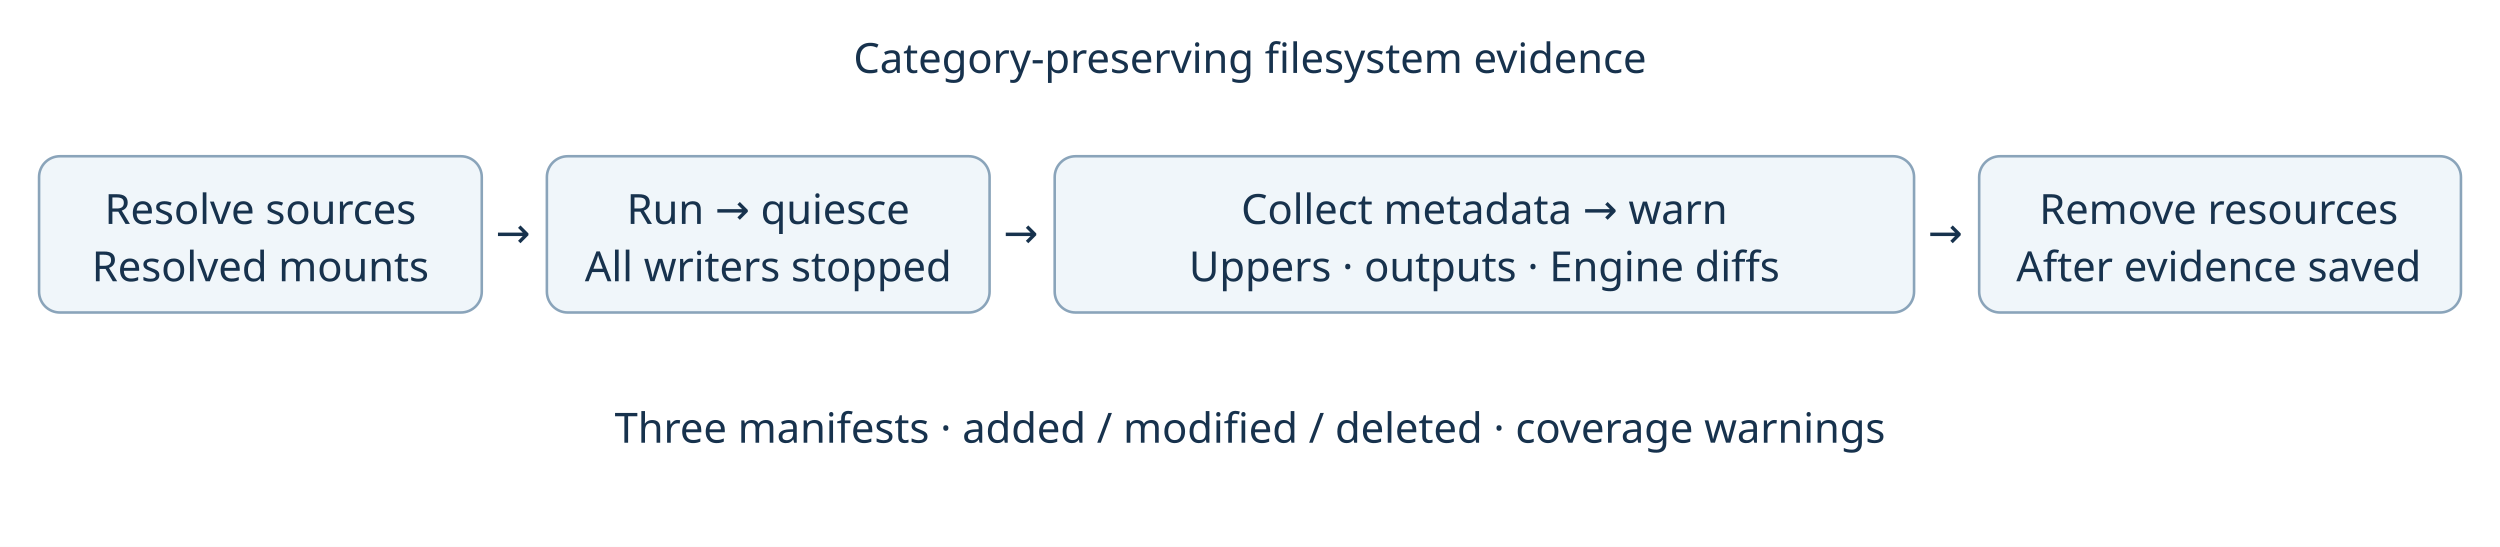
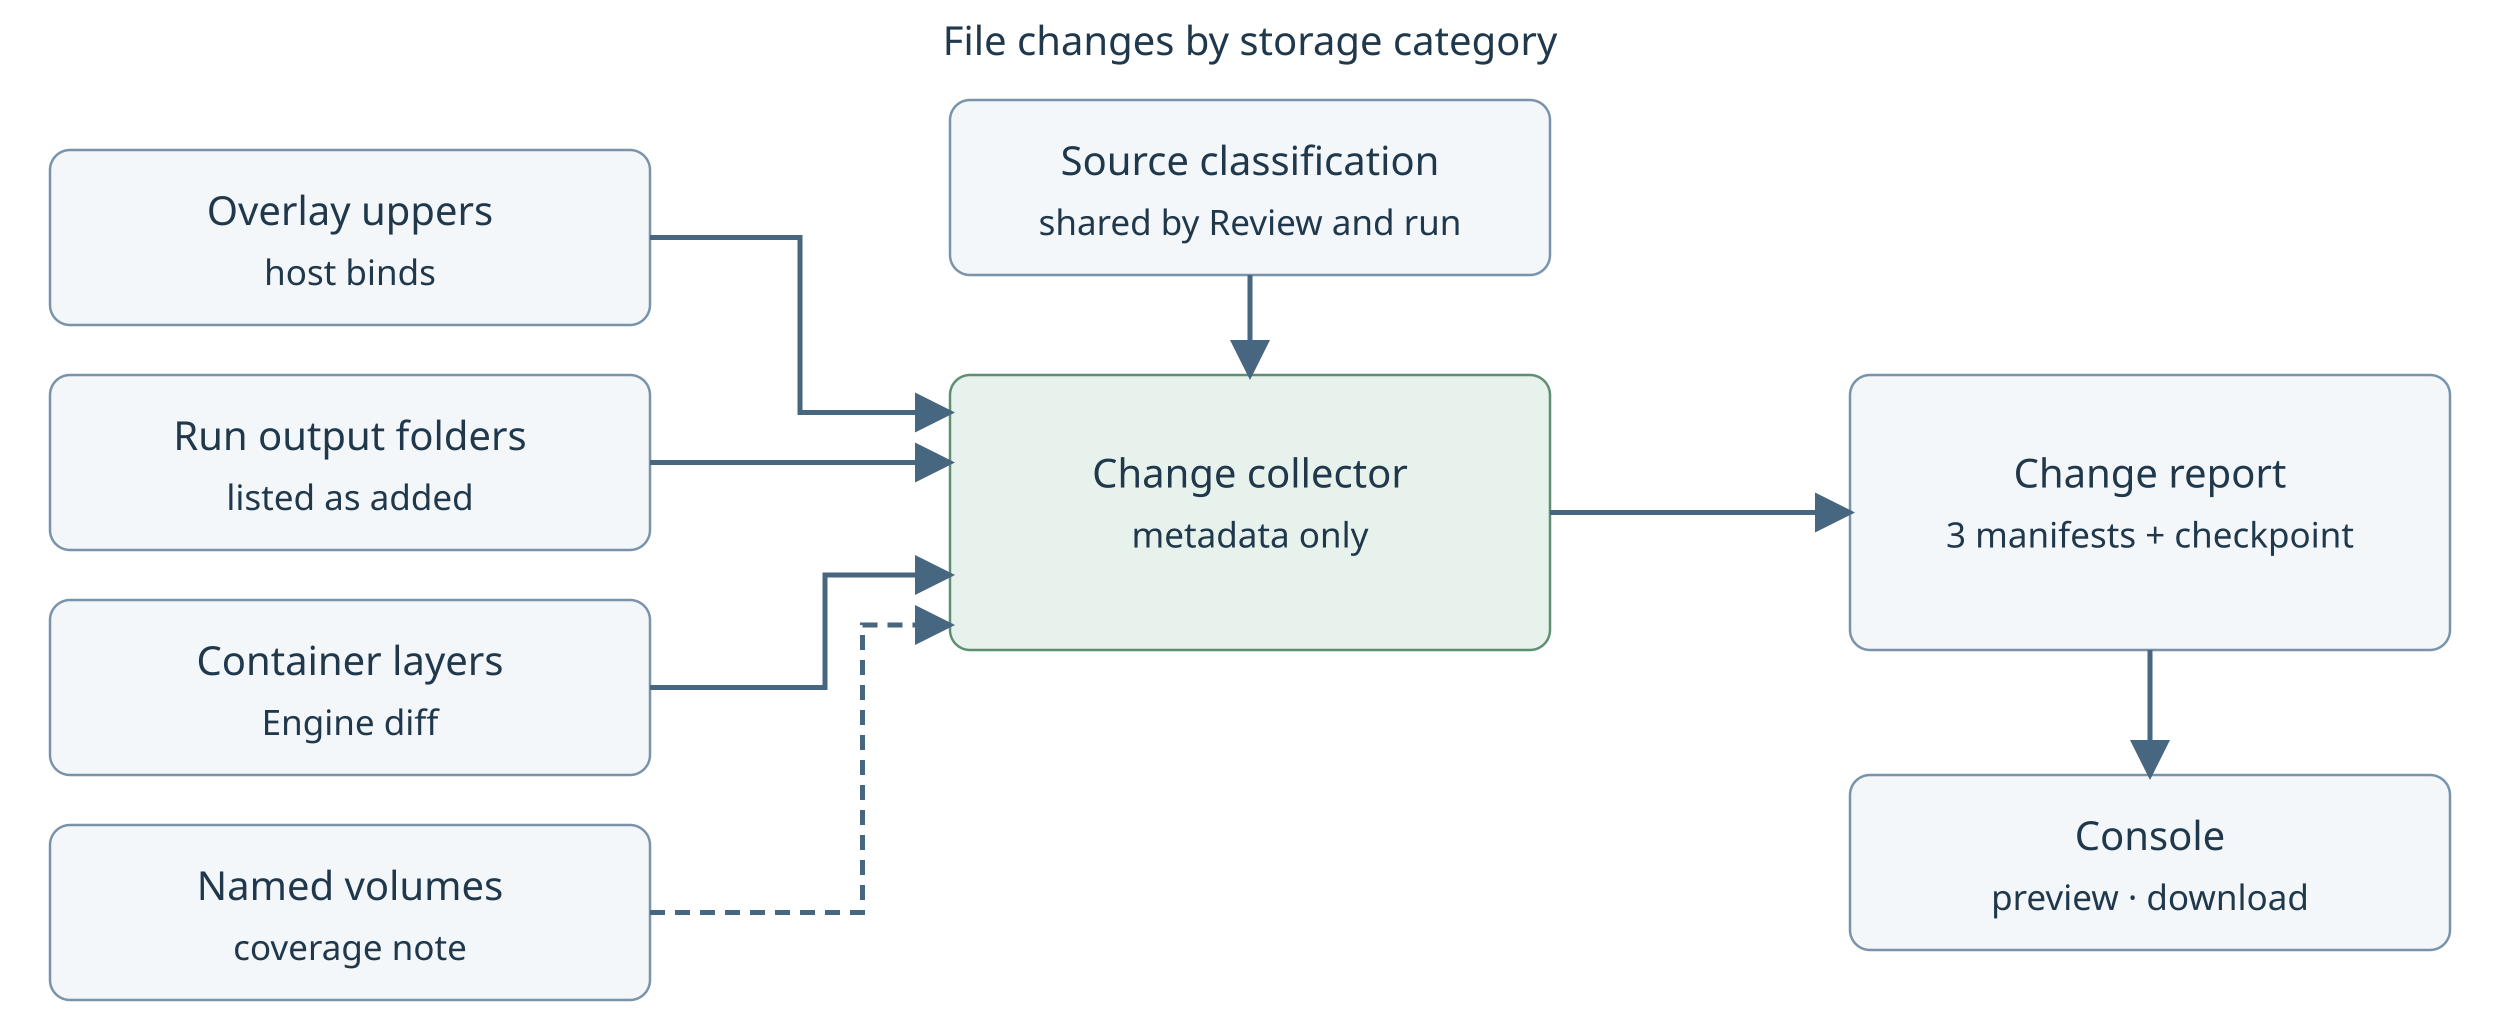
- <svg xmlns="http://www.w3.org/2000/svg" width="960" height="210" viewBox="0 0 960 210">
-   <style>text{font:16px sans-serif;text-anchor:middle;fill:#17324d}rect{fill:#f0f6fa;stroke:#8aa4ba}</style>
-   <rect width="960" height="210" style="fill:white;stroke:none" />
-   <text x="480" y="28">Category-preserving filesystem evidence</text>
-   <rect x="15" y="60" width="170" height="60" rx="8" />
-   <text x="100" y="86">Resolve sources</text>
-   <text x="100" y="108">Resolved mounts</text>
-   <rect x="210" y="60" width="170" height="60" rx="8" />
-   <text x="295" y="86">Run → quiesce</text>
-   <text x="295" y="108">All writers stopped</text>
-   <rect x="405" y="60" width="330" height="60" rx="8" />
-   <text x="570" y="86">Collect metadata → warn</text>
-   <text x="570" y="108">Uppers · outputs · Engine diffs</text>
-   <rect x="760" y="60" width="185" height="60" rx="8" />
-   <text x="852" y="86">Remove resources</text>
-   <text x="852" y="108">After evidence saved</text>
-   <text x="197" y="95">→</text>
-   <text x="392" y="95">→</text>
-   <text x="747" y="95">→</text>
-   <text x="480" y="170">Three manifests · added / modified / deleted · coverage warnings</text>
+ <svg xmlns="http://www.w3.org/2000/svg" width="1000" height="410" viewBox="0 0 1000 410">
+   <defs>
+     <marker id="a" markerWidth="8" markerHeight="8" refX="7" refY="4" orient="auto">
+       <path d="M0 0L8 4L0 8" fill="#476680" />
+     </marker>
+   </defs>
+   <style>text{font:16px sans-serif;fill:#20384c;text-anchor:middle}.small{font-size:14px}rect{fill:#f4f7fa;stroke:#7994aa}.core{fill:#e8f2ec;stroke:#5f8f73}.line{fill:none;stroke:#476680;stroke-width:2;marker-end:url(#a)}.dash{stroke-dasharray:6 4}</style>
+   <rect width="1000" height="410" style="fill:white;stroke:none" />
+   <text x="500" y="22">File changes by storage category</text>
+   <rect x="20" y="60" width="240" height="70" rx="8" />
+   <text x="140" y="90">Overlay uppers</text>
+   <text x="140" y="114" class="small">host binds</text>
+   <rect x="20" y="150" width="240" height="70" rx="8" />
+   <text x="140" y="180">Run output folders</text>
+   <text x="140" y="204" class="small">listed as added</text>
+   <rect x="20" y="240" width="240" height="70" rx="8" />
+   <text x="140" y="270">Container layers</text>
+   <text x="140" y="294" class="small">Engine diff</text>
+   <rect x="20" y="330" width="240" height="70" rx="8" />
+   <text x="140" y="360">Named volumes</text>
+   <text x="140" y="384" class="small">coverage note</text>
+   <rect x="380" y="40" width="240" height="70" rx="8" />
+   <text x="500" y="70">Source classification</text>
+   <text x="500" y="94" class="small">shared by Review and run</text>
+   <rect class="core" x="380" y="150" width="240" height="110" rx="8" />
+   <text x="500" y="195">Change collector</text>
+   <text x="500" y="219" class="small">metadata only</text>
+   <rect x="740" y="150" width="240" height="110" rx="8" />
+   <text x="860" y="195">Change report</text>
+   <text x="860" y="219" class="small">3 manifests + checkpoint</text>
+   <rect x="740" y="310" width="240" height="70" rx="8" />
+   <text x="860" y="340">Console</text>
+   <text x="860" y="364" class="small">preview · download</text>
+   <path class="line" d="M500 110V150" />
+   <path class="line" d="M260 95H320V165H380" />
+   <path class="line" d="M260 185H380" />
+   <path class="line" d="M260 275H330V230H380" />
+   <path class="line dash" d="M260 365H345V250H380" />
+   <path class="line" d="M620 205H740" />
+   <path class="line" d="M860 260V310" />
</svg>
